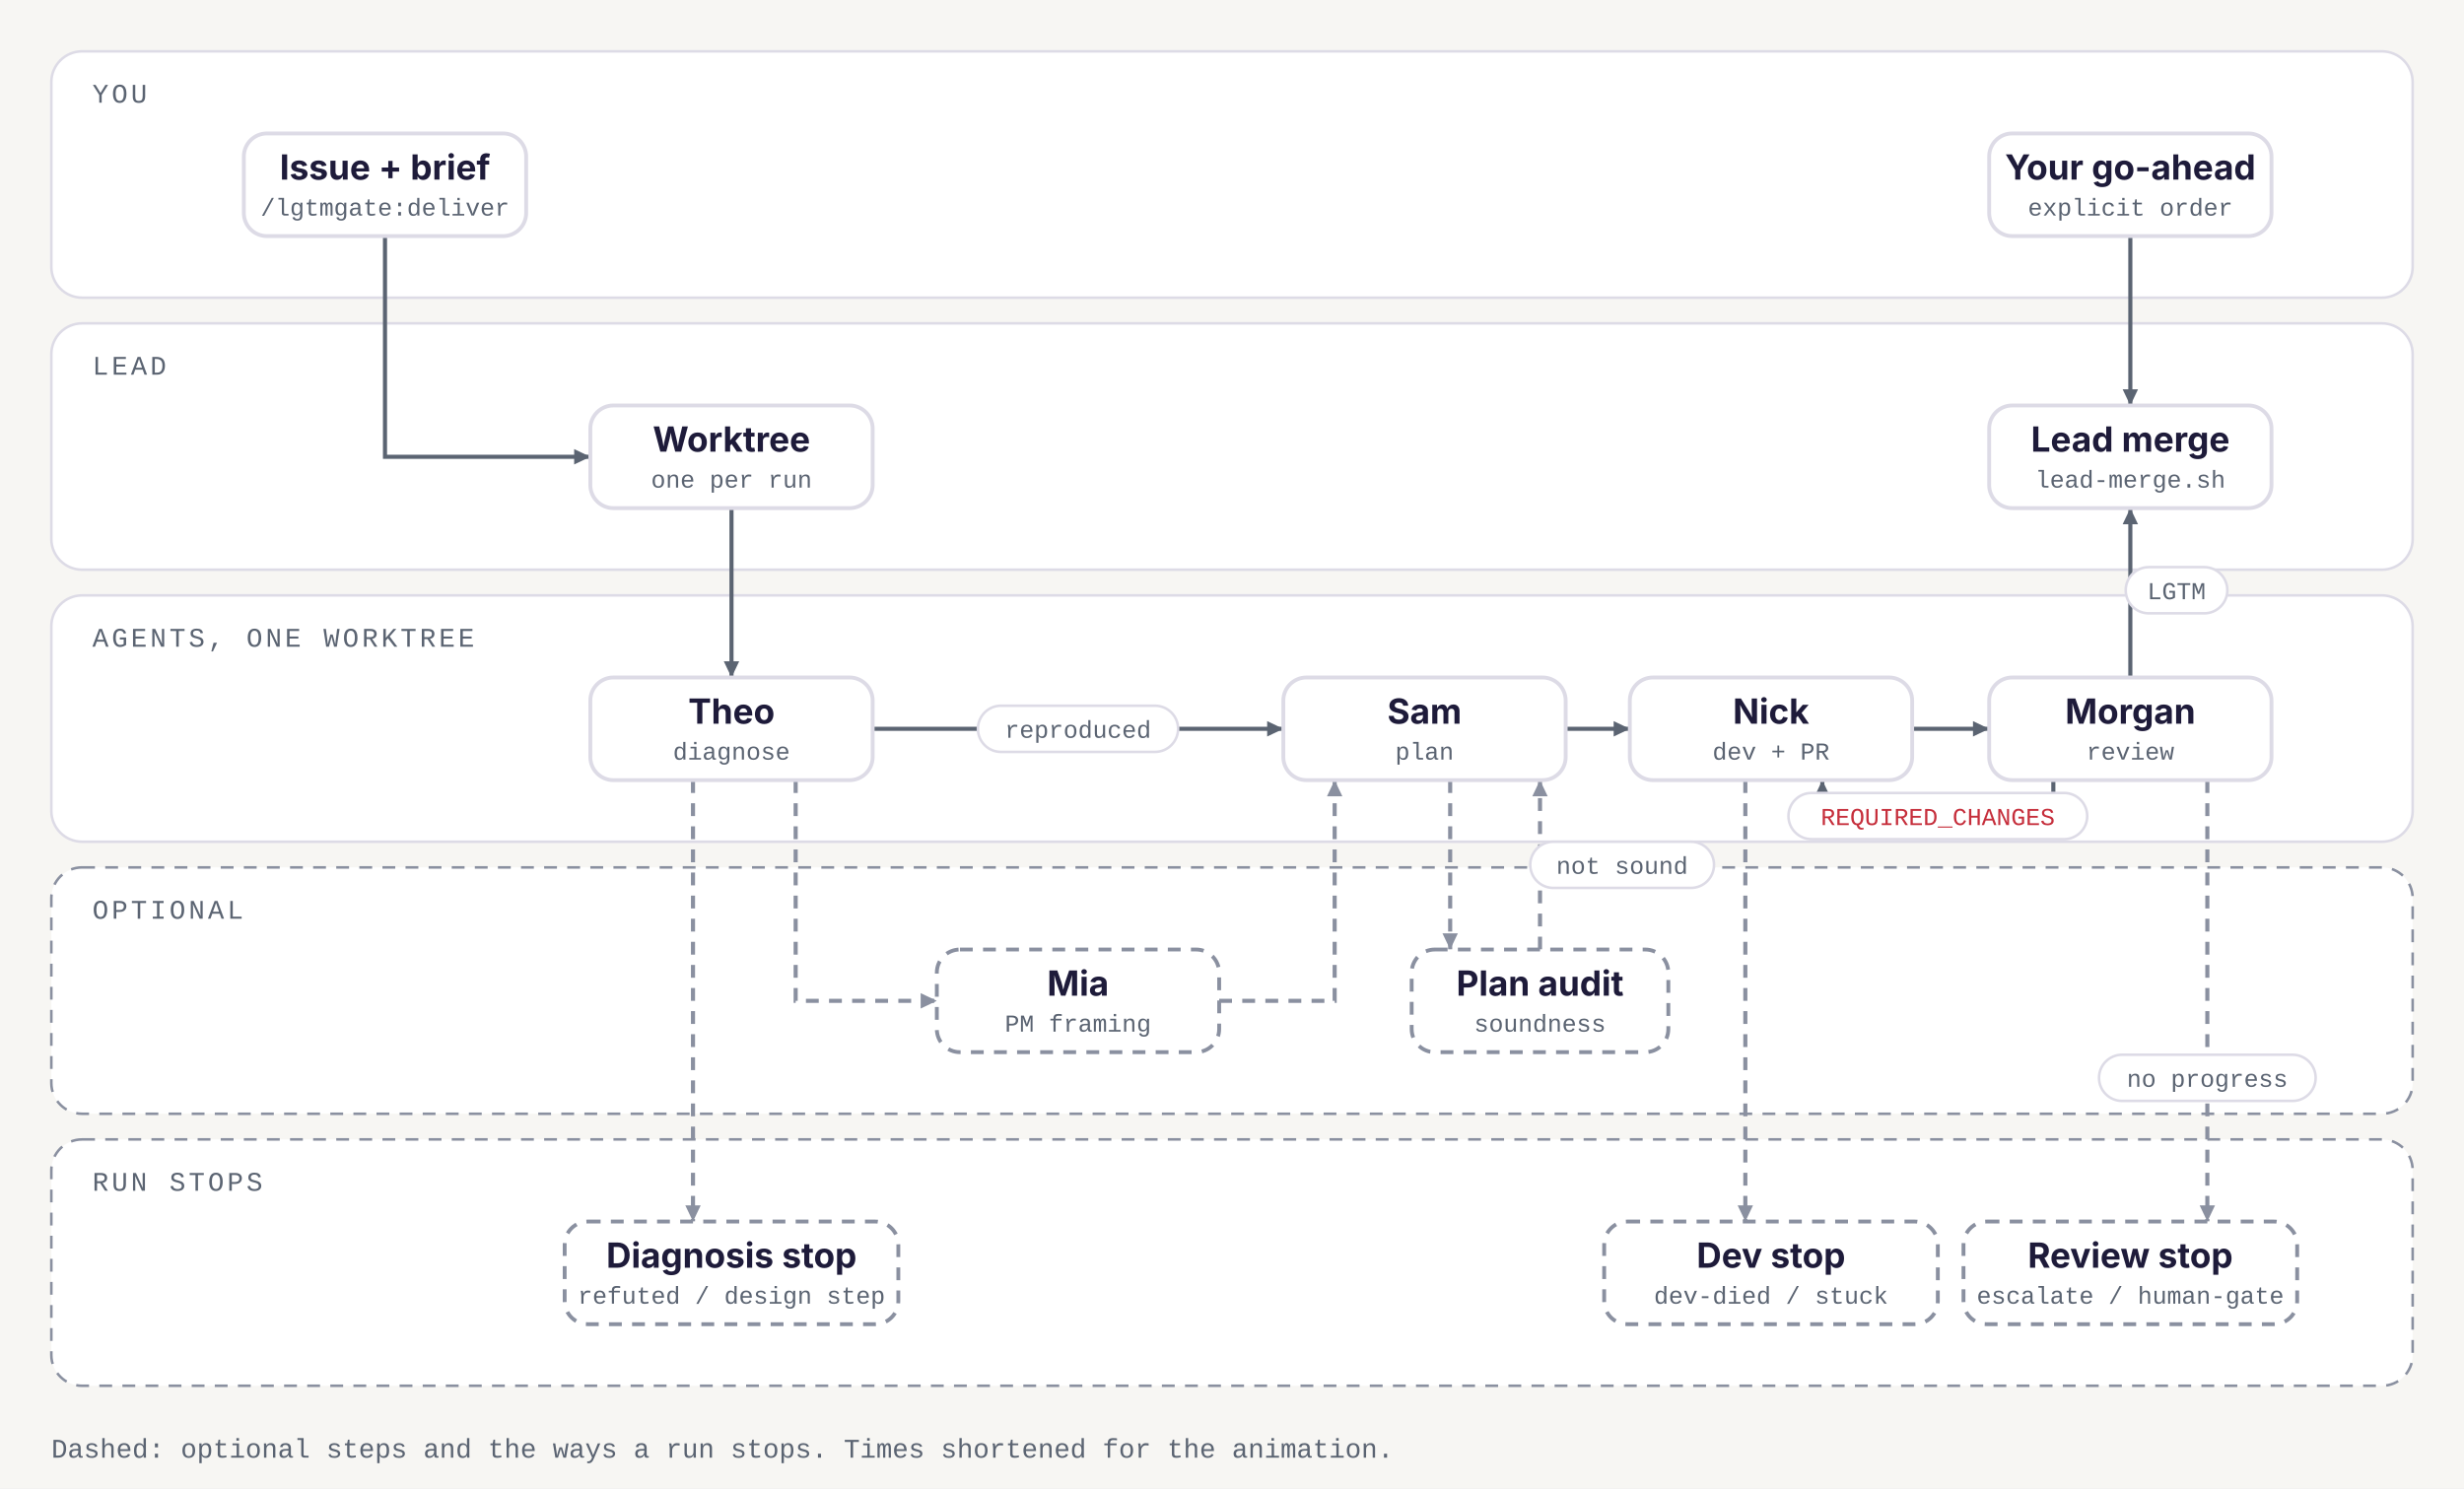
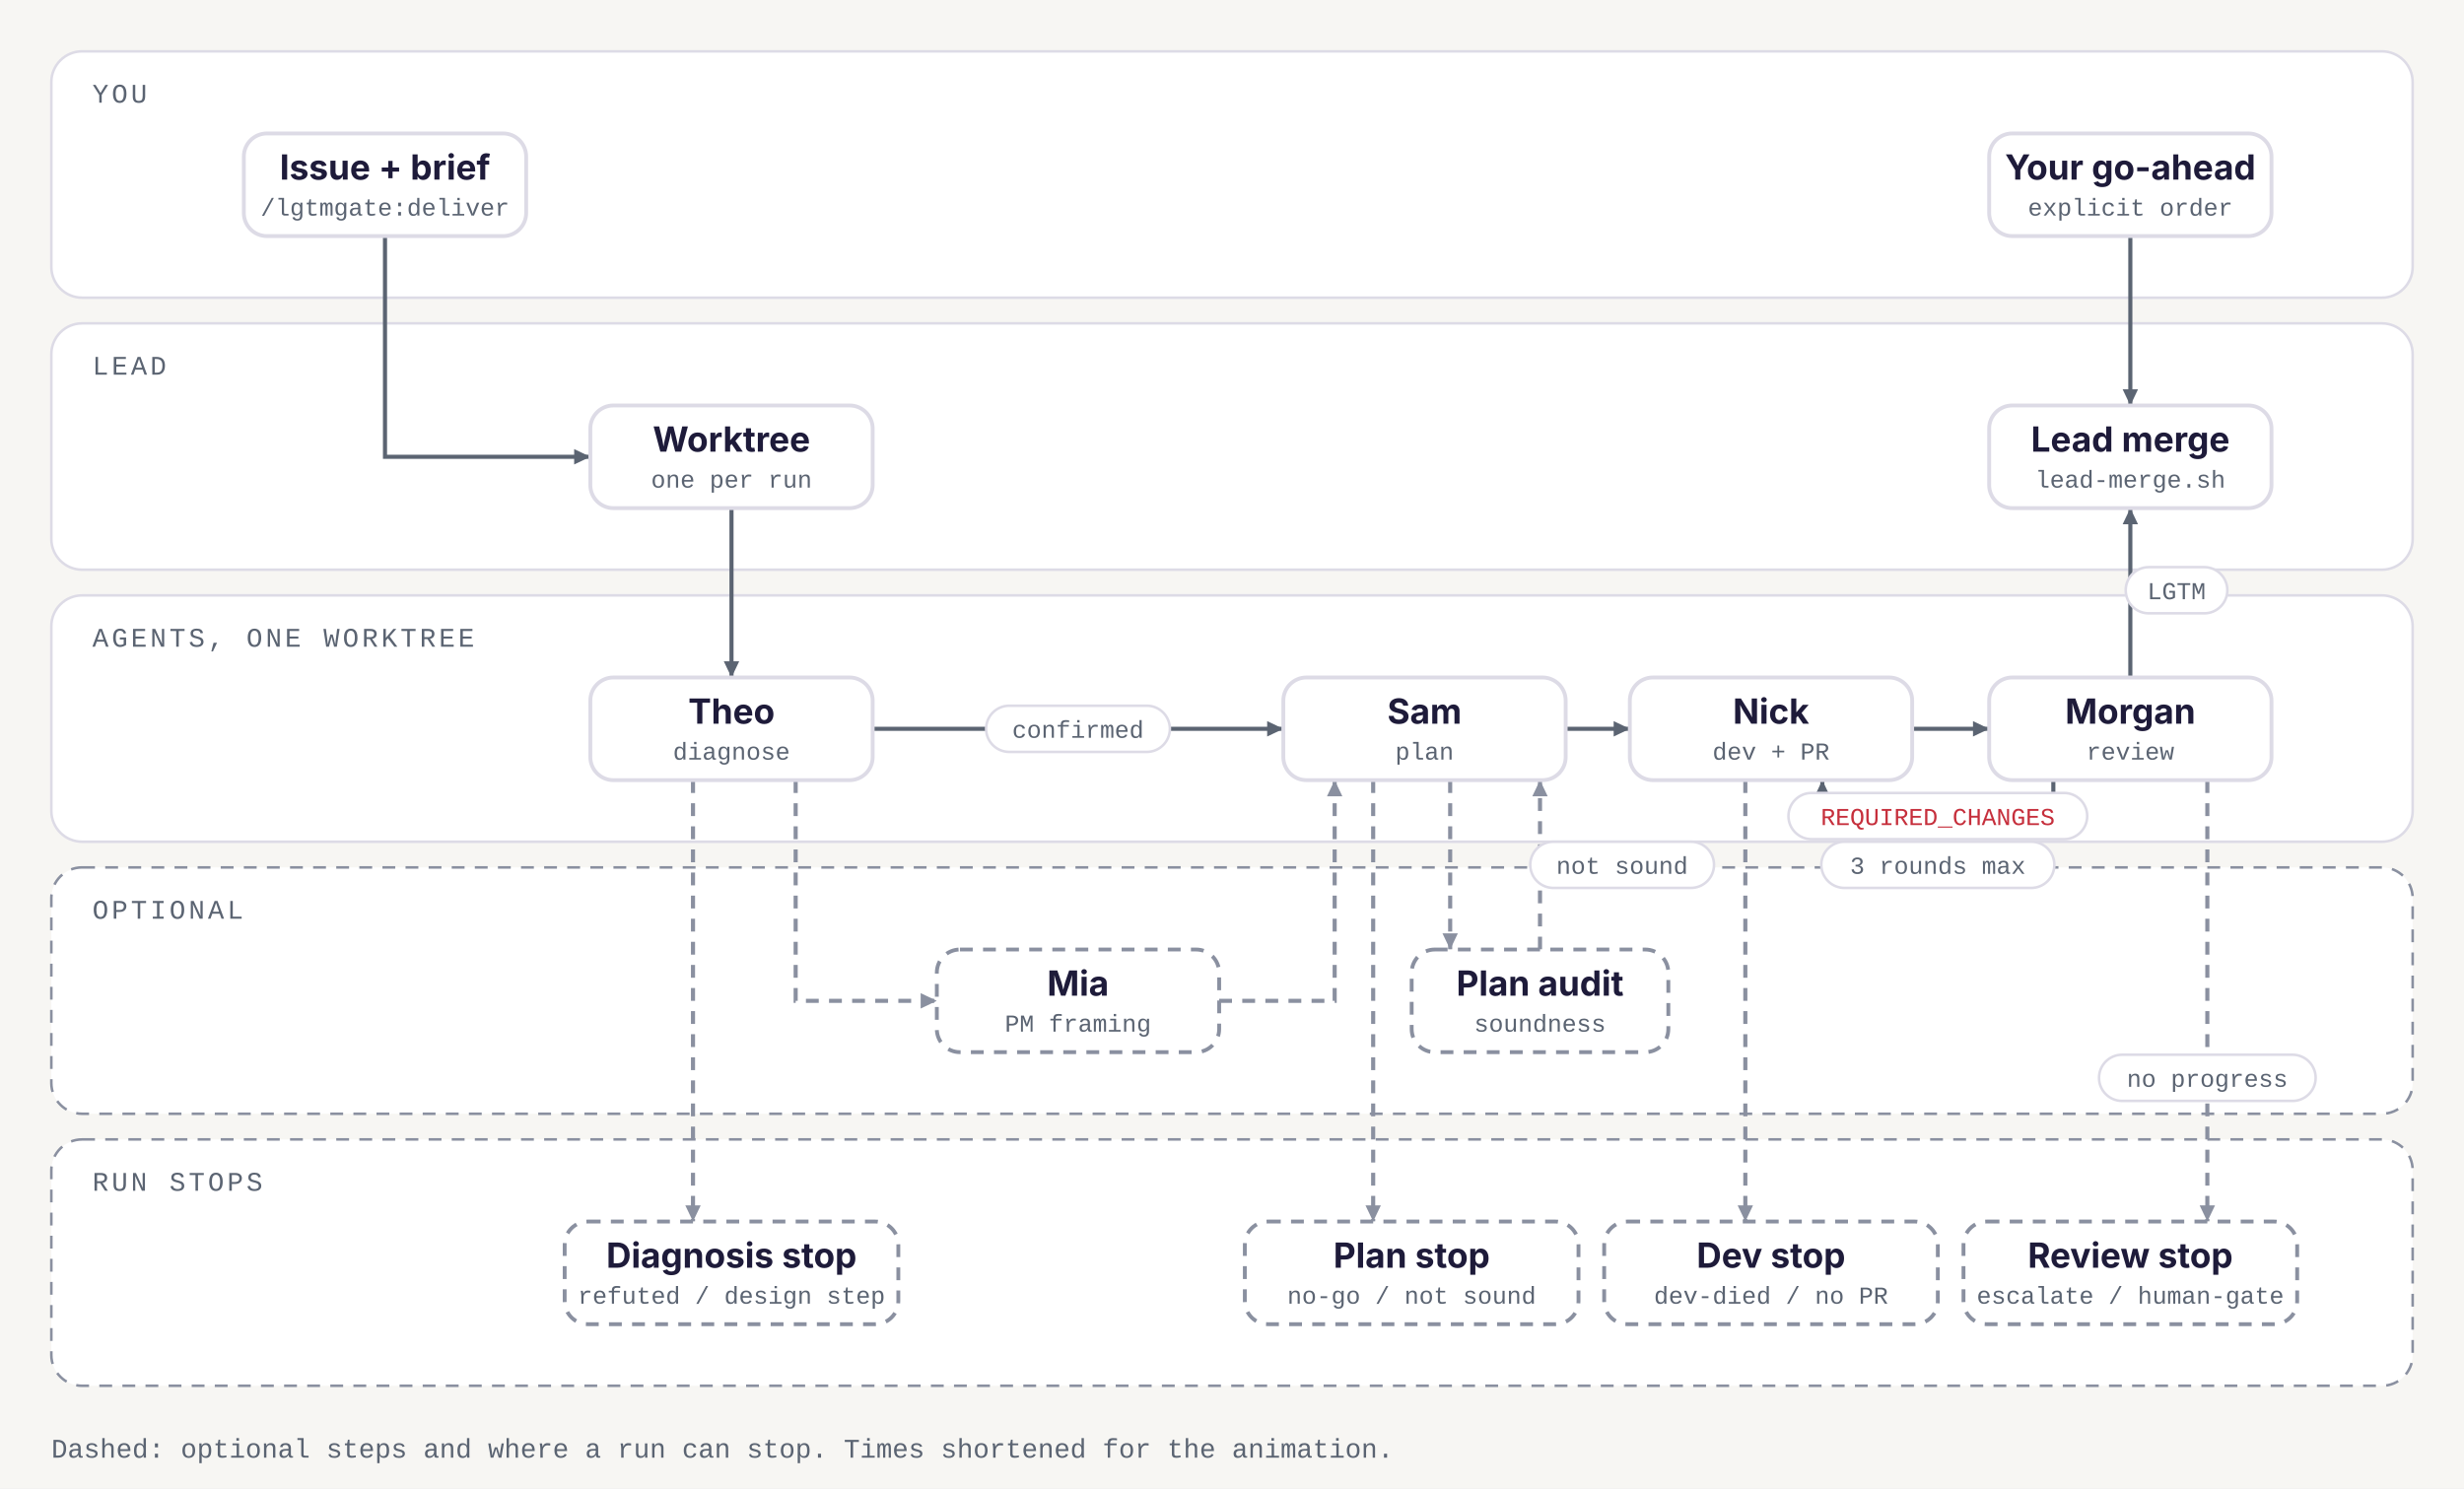
- <svg xmlns="http://www.w3.org/2000/svg" viewBox="0 0 960 580" width="960" height="580" role="img" aria-label="One lgtmgate run. You launch /lgtmgate:deliver with an issue and a brief; the Lead creates one worktree for the run. Theo diagnoses, Sam plans, Nick writes the code and opens the pull request, Morgan reviews it. Here Morgan asks for changes once, the work goes back to Nick and comes back to Morgan, who passes it. Mia (product framing) and a plan audit are optional. A refuted diagnosis, a dead dev run or a review that stops making progress ends the run. After the LGTM, the Lead merges only once you give your go-ahead.">
-   <style>.a{animation-duration:26.4s;animation-iteration-count:infinite;animation-fill-mode:both;animation-timing-function:linear;}.sans{font-family:-apple-system,BlinkMacSystemFont,"Segoe UI",Inter,Helvetica,Arial,sans-serif}.mono{font-family:ui-monospace,"SF Mono",SFMono-Regular,Menlo,Consolas,"Liberation Mono",monospace}.k0{animation-name:k0}.k1{animation-name:k1}.k2{animation-name:k2}.k3{animation-name:k3}.k4{animation-name:k4}.k5{animation-name:k5}.k6{animation-name:k6}.k7{animation-name:k7}.k8{animation-name:k8}.k9{animation-name:k9}.k10{animation-name:k10}.k11{animation-name:k11}.k12{animation-name:k12}.k13{animation-name:k13}.k14{animation-name:k14}.k15{animation-name:k15}.k16{animation-name:k16}.k17{animation-name:k17}.k18{animation-name:k18}.k19{animation-name:k19}.k20{animation-name:k20}.k21{animation-name:k21}.k22{animation-name:k22}.k23{animation-name:k23}.k24{animation-name:k24}.k25{animation-name:k25}.k26{animation-name:k26}.fade{animation-name:k27}@keyframes k0{0%{opacity:0}3.977%{opacity:0}4.167%{opacity:1}100%{opacity:1}}@keyframes k1{0%{opacity:0}10.417%{opacity:0}10.606%{opacity:1}100%{opacity:1}}@keyframes k2{0%{opacity:0}18.75%{opacity:0}18.939%{opacity:1}100%{opacity:1}}@keyframes k3{0%{opacity:0}29.356%{opacity:0}29.545%{opacity:1}100%{opacity:1}}@keyframes k4{0%{opacity:0}37.689%{opacity:0}37.879%{opacity:1}100%{opacity:1}}@keyframes k5{0%{opacity:0}45.265%{opacity:0}45.455%{opacity:1}100%{opacity:1}}@keyframes k6{0%{opacity:0}64.962%{opacity:0}65.152%{opacity:1}100%{opacity:1}}@keyframes k7{0%{opacity:0}72.538%{opacity:0}72.727%{opacity:1}100%{opacity:1}}@keyframes k8{0%{opacity:0}0.947%{opacity:0}1.136%{opacity:1}4.167%{opacity:1}4.356%{opacity:0}100%{opacity:0}}@keyframes k9{0%{opacity:0}3.977%{opacity:0}4.167%{opacity:1}100%{opacity:1}}@keyframes k10{0%{opacity:0}7.386%{opacity:0}7.576%{opacity:1}10.606%{opacity:1}10.795%{opacity:0}100%{opacity:0}}@keyframes k11{0%{opacity:0}10.417%{opacity:0}10.606%{opacity:1}100%{opacity:1}}@keyframes k12{0%{opacity:0}14.205%{opacity:0}14.394%{opacity:1}18.939%{opacity:1}19.129%{opacity:0}100%{opacity:0}}@keyframes k13{0%{opacity:0}18.75%{opacity:0}18.939%{opacity:1}100%{opacity:1}}@keyframes k14{0%{opacity:0}24.811%{opacity:0}25%{opacity:1}29.545%{opacity:1}29.735%{opacity:0}100%{opacity:0}}@keyframes k15{0%{opacity:0}29.356%{opacity:0}29.545%{opacity:1}100%{opacity:1}}@keyframes k16{0%{opacity:0}33.144%{opacity:0}33.333%{opacity:1}37.879%{opacity:1}38.068%{opacity:0}52.841%{opacity:0}53.03%{opacity:1}56.818%{opacity:1}57.008%{opacity:0}100%{opacity:0}}@keyframes k17{0%{opacity:0}56.629%{opacity:0}56.818%{opacity:1}100%{opacity:1}}@keyframes k18{0%{opacity:0}41.477%{opacity:0}41.667%{opacity:1}45.455%{opacity:1}45.644%{opacity:0}60.417%{opacity:0}60.606%{opacity:1}65.152%{opacity:1}65.341%{opacity:0}100%{opacity:0}}@keyframes k19{0%{opacity:0}64.962%{opacity:0}65.152%{opacity:1}100%{opacity:1}}@keyframes k20{0%{opacity:0}68.75%{opacity:0}68.939%{opacity:1}78.03%{opacity:1}78.22%{opacity:0}100%{opacity:0}}@keyframes k21{0%{opacity:0}77.841%{opacity:0}78.03%{opacity:1}100%{opacity:1}}@keyframes k22{0%{opacity:0}72.538%{opacity:0}72.727%{opacity:1}76.515%{opacity:1}76.705%{opacity:0}100%{opacity:0}}@keyframes k23{0%{opacity:0}76.326%{opacity:0}76.515%{opacity:1}100%{opacity:1}}@keyframes k24{0%{transform:translate(150px,72px)}4.167%{transform:translate(150px,72px)}5.666%{transform:translate(150px,178px)}7.576%{transform:translate(285px,178px)}10.606%{transform:translate(285px,178px)}14.394%{transform:translate(285px,284px)}18.939%{transform:translate(285px,284px)}25%{transform:translate(555px,284px)}29.545%{transform:translate(555px,284px)}33.333%{transform:translate(690px,284px)}37.879%{transform:translate(690px,284px)}41.667%{transform:translate(830px,284px)}45.455%{transform:translate(830px,284px)}46.547%{transform:translate(800px,284px)}47.786%{transform:translate(800px,318px)}51.064%{transform:translate(710px,318px)}52.302%{transform:translate(710px,284px)}53.03%{transform:translate(690px,284px)}56.818%{transform:translate(690px,284px)}60.606%{transform:translate(830px,284px)}65.152%{transform:translate(830px,284px)}68.939%{transform:translate(830px,178px)}100%{transform:translate(830px,178px)}}@keyframes k25{0%{fill:#5B3FE0}45.265%{fill:#5B3FE0}45.455%{fill:#C62F3C}53.03%{fill:#C62F3C}53.22%{fill:#5B3FE0}100%{fill:#5B3FE0}}@keyframes k26{0%{opacity:0}0.947%{opacity:0}1.136%{opacity:1}78.03%{opacity:1}78.22%{opacity:0}100%{opacity:0}}@keyframes k27{0%{opacity:1}90.909%{opacity:1}95.455%{opacity:0}98.864%{opacity:0}100%{opacity:1}}</style>
+ <svg xmlns="http://www.w3.org/2000/svg" viewBox="0 0 960 580" width="960" height="580" role="img" aria-label="One lgtmgate run, in five lanes. You launch /lgtmgate:deliver with an issue and a brief, and the Lead creates one worktree for the run. Theo diagnoses, Sam plans, Nick writes the code and opens the pull request, Morgan reviews it. Here Morgan asks for changes once, the work goes back to Nick and returns to Morgan, who passes it; a review allows at most 3 such rounds. Mia (product framing) and a plan audit are optional. A run can stop at diagnosis (issue refuted, or design step needed), at planning (no-go, plan not sound, or design step needed), at development (the dev agent dies, or ends without a pull request) or at review (escalation, for example when it stops making progress or reaches 3 rounds without approval, or an item only a human can check). After the LGTM, the Lead merges only once you give your go-ahead.">
+   <style>.a{animation-duration:26.4s;animation-iteration-count:infinite;animation-fill-mode:both;animation-timing-function:linear;}.sans{font-family:-apple-system,BlinkMacSystemFont,"Segoe UI",Inter,Helvetica,Arial,sans-serif}.mono{font-family:ui-monospace,"SF Mono",SFMono-Regular,Menlo,Consolas,"Liberation Mono",monospace}.k0{animation-name:k0}.k1{animation-name:k1}.k2{animation-name:k2}.k3{animation-name:k3}.k4{animation-name:k4}.k5{animation-name:k5}.k6{animation-name:k6}.k7{animation-name:k7}.k8{animation-name:k8}.k9{animation-name:k9}.k10{animation-name:k10}.k11{animation-name:k11}.k12{animation-name:k12}.k13{animation-name:k13}.k14{animation-name:k14}.k15{animation-name:k15}.k16{animation-name:k16}.k17{animation-name:k17}.k18{animation-name:k18}.k19{animation-name:k19}.k20{animation-name:k20}.k21{animation-name:k21}.k22{animation-name:k22}.k23{animation-name:k23}.k24{animation-name:k24}.k25{animation-name:k25}.k26{animation-name:k26}.fade{animation-name:k27}@keyframes k0{0%{opacity:0}3.977%{opacity:0}4.167%{opacity:1}100%{opacity:1}}@keyframes k1{0%{opacity:0}10.417%{opacity:0}10.606%{opacity:1}100%{opacity:1}}@keyframes k2{0%{opacity:0}18.75%{opacity:0}18.939%{opacity:1}100%{opacity:1}}@keyframes k3{0%{opacity:0}29.356%{opacity:0}29.545%{opacity:1}100%{opacity:1}}@keyframes k4{0%{opacity:0}37.689%{opacity:0}37.879%{opacity:1}100%{opacity:1}}@keyframes k5{0%{opacity:0}45.265%{opacity:0}45.455%{opacity:1}100%{opacity:1}}@keyframes k6{0%{opacity:0}64.962%{opacity:0}65.152%{opacity:1}100%{opacity:1}}@keyframes k7{0%{opacity:0}72.538%{opacity:0}72.727%{opacity:1}100%{opacity:1}}@keyframes k8{0%{opacity:0}0.947%{opacity:0}1.136%{opacity:1}4.167%{opacity:1}4.356%{opacity:0}100%{opacity:0}}@keyframes k9{0%{opacity:0}3.977%{opacity:0}4.167%{opacity:1}100%{opacity:1}}@keyframes k10{0%{opacity:0}7.386%{opacity:0}7.576%{opacity:1}10.606%{opacity:1}10.795%{opacity:0}100%{opacity:0}}@keyframes k11{0%{opacity:0}10.417%{opacity:0}10.606%{opacity:1}100%{opacity:1}}@keyframes k12{0%{opacity:0}14.205%{opacity:0}14.394%{opacity:1}18.939%{opacity:1}19.129%{opacity:0}100%{opacity:0}}@keyframes k13{0%{opacity:0}18.75%{opacity:0}18.939%{opacity:1}100%{opacity:1}}@keyframes k14{0%{opacity:0}24.811%{opacity:0}25%{opacity:1}29.545%{opacity:1}29.735%{opacity:0}100%{opacity:0}}@keyframes k15{0%{opacity:0}29.356%{opacity:0}29.545%{opacity:1}100%{opacity:1}}@keyframes k16{0%{opacity:0}33.144%{opacity:0}33.333%{opacity:1}37.879%{opacity:1}38.068%{opacity:0}52.841%{opacity:0}53.03%{opacity:1}56.818%{opacity:1}57.008%{opacity:0}100%{opacity:0}}@keyframes k17{0%{opacity:0}56.629%{opacity:0}56.818%{opacity:1}100%{opacity:1}}@keyframes k18{0%{opacity:0}41.477%{opacity:0}41.667%{opacity:1}45.455%{opacity:1}45.644%{opacity:0}60.417%{opacity:0}60.606%{opacity:1}65.152%{opacity:1}65.341%{opacity:0}100%{opacity:0}}@keyframes k19{0%{opacity:0}64.962%{opacity:0}65.152%{opacity:1}100%{opacity:1}}@keyframes k20{0%{opacity:0}74.811%{opacity:0}75%{opacity:1}78.03%{opacity:1}78.22%{opacity:0}100%{opacity:0}}@keyframes k21{0%{opacity:0}77.841%{opacity:0}78.03%{opacity:1}100%{opacity:1}}@keyframes k22{0%{opacity:0}72.538%{opacity:0}72.727%{opacity:1}76.515%{opacity:1}76.705%{opacity:0}100%{opacity:0}}@keyframes k23{0%{opacity:0}76.326%{opacity:0}76.515%{opacity:1}100%{opacity:1}}@keyframes k24{0%{transform:translate(150px,72px)}4.167%{transform:translate(150px,72px)}5.666%{transform:translate(150px,178px)}7.576%{transform:translate(285px,178px)}10.606%{transform:translate(285px,178px)}14.394%{transform:translate(285px,284px)}18.939%{transform:translate(285px,284px)}25%{transform:translate(555px,284px)}29.545%{transform:translate(555px,284px)}33.333%{transform:translate(690px,284px)}37.879%{transform:translate(690px,284px)}41.667%{transform:translate(830px,284px)}45.455%{transform:translate(830px,284px)}46.547%{transform:translate(800px,284px)}47.786%{transform:translate(800px,318px)}51.064%{transform:translate(710px,318px)}52.302%{transform:translate(710px,284px)}53.03%{transform:translate(690px,284px)}56.818%{transform:translate(690px,284px)}60.606%{transform:translate(830px,284px)}65.152%{transform:translate(830px,284px)}68.939%{transform:translate(830px,178px)}100%{transform:translate(830px,178px)}}@keyframes k25{0%{fill:#5B3FE0}45.265%{fill:#5B3FE0}45.455%{fill:#C62F3C}53.03%{fill:#C62F3C}53.22%{fill:#5B3FE0}100%{fill:#5B3FE0}}@keyframes k26{0%{opacity:0}0.947%{opacity:0}1.136%{opacity:1}78.03%{opacity:1}78.22%{opacity:0}100%{opacity:0}}@keyframes k27{0%{opacity:1}90.909%{opacity:1}95.455%{opacity:0}98.864%{opacity:0}100%{opacity:1}}</style>
  <rect width="960" height="580" fill="#F7F6F3" />
  <rect x="20" y="20" width="920" height="96" rx="12" fill="#FFFFFF" stroke="#DDDBE6" />
  <text x="36" y="40" class="mono" font-size="10.5" letter-spacing="1.2" fill="#5B6472">YOU</text>
  <rect x="20" y="126" width="920" height="96" rx="12" fill="#FFFFFF" stroke="#DDDBE6" />
  <text x="36" y="146" class="mono" font-size="10.5" letter-spacing="1.2" fill="#5B6472">LEAD</text>
  <rect x="20" y="232" width="920" height="96" rx="12" fill="#FFFFFF" stroke="#DDDBE6" />
  <text x="36" y="252" class="mono" font-size="10.5" letter-spacing="1.2" fill="#5B6472">AGENTS, ONE WORKTREE</text>
  <rect x="20" y="338" width="920" height="96" rx="12" fill="#FFFFFF" stroke="#8A90A0" stroke-dasharray="5 4" />
  <text x="36" y="358" class="mono" font-size="10.5" letter-spacing="1.2" fill="#5B6472">OPTIONAL</text>
  <rect x="20" y="444" width="920" height="96" rx="12" fill="#FFFFFF" stroke="#8A90A0" stroke-dasharray="5 4" />
  <text x="36" y="464" class="mono" font-size="10.5" letter-spacing="1.2" fill="#5B6472">RUN STOPS</text>
  <path d="M150 92 L150 178 L230 178" fill="none" stroke="#5B6472" stroke-width="1.6" />
  <path d="M230,178 L223.7,181.0 L223.7,175.0 Z" fill="#5B6472" />
  <path d="M285 198 L285 264" fill="none" stroke="#5B6472" stroke-width="1.6" />
  <path d="M285,264 L282.0,257.7 L288.0,257.7 Z" fill="#5B6472" />
  <path d="M340 284 L500 284" fill="none" stroke="#5B6472" stroke-width="1.6" />
  <path d="M500,284 L493.7,287.0 L493.7,281.0 Z" fill="#5B6472" />
  <path d="M610 284 L635 284" fill="none" stroke="#5B6472" stroke-width="1.6" />
  <path d="M635,284 L628.7,287.0 L628.7,281.0 Z" fill="#5B6472" />
  <path d="M745 284 L775 284" fill="none" stroke="#5B6472" stroke-width="1.6" />
  <path d="M775,284 L768.7,287.0 L768.7,281.0 Z" fill="#5B6472" />
  <path d="M800 304 L800 318 L710 318 L710 304" fill="none" stroke="#5B6472" stroke-width="1.6" />
  <path d="M710,304 L713.0,310.3 L707.0,310.3 Z" fill="#5B6472" />
  <path d="M830 264 L830 198" fill="none" stroke="#5B6472" stroke-width="1.6" />
  <path d="M830,198 L833.0,204.3 L827.0,204.3 Z" fill="#5B6472" />
  <path d="M830 92 L830 158" fill="none" stroke="#5B6472" stroke-width="1.6" />
  <path d="M830,158 L827.0,151.7 L833.0,151.7 Z" fill="#5B6472" />
  <path d="M310 304 L310 390 L365 390" fill="none" stroke="#8A90A0" stroke-width="1.6" stroke-dasharray="5 4" />
  <path d="M365,390 L358.7,393.0 L358.7,387.0 Z" fill="#8A90A0" />
  <path d="M475 390 L520 390 L520 304" fill="none" stroke="#8A90A0" stroke-width="1.6" stroke-dasharray="5 4" />
  <path d="M520,304 L523.0,310.3 L517.0,310.3 Z" fill="#8A90A0" />
  <path d="M565 304 L565 370" fill="none" stroke="#8A90A0" stroke-width="1.6" stroke-dasharray="5 4" />
  <path d="M565,370 L562.0,363.7 L568.0,363.7 Z" fill="#8A90A0" />
  <path d="M600 370 L600 304" fill="none" stroke="#8A90A0" stroke-width="1.6" stroke-dasharray="5 4" />
  <path d="M600,304 L603.0,310.3 L597.0,310.3 Z" fill="#8A90A0" />
  <path d="M270 304 L270 476" fill="none" stroke="#8A90A0" stroke-width="1.6" stroke-dasharray="5 4" />
  <path d="M270,476 L267.0,469.7 L273.0,469.7 Z" fill="#8A90A0" />
+   <path d="M535 304 L535 476" fill="none" stroke="#8A90A0" stroke-width="1.6" stroke-dasharray="5 4" />
+   <path d="M535,476 L532.0,469.7 L538.0,469.7 Z" fill="#8A90A0" />
  <path d="M680 304 L680 476" fill="none" stroke="#8A90A0" stroke-width="1.6" stroke-dasharray="5 4" />
  <path d="M680,476 L677.0,469.7 L683.0,469.7 Z" fill="#8A90A0" />
  <path d="M860 304 L860 476" fill="none" stroke="#8A90A0" stroke-width="1.6" stroke-dasharray="5 4" />
  <path d="M860,476 L857.0,469.7 L863.0,469.7 Z" fill="#8A90A0" />
  <rect x="95" y="52" width="110" height="40" rx="9" fill="#FFFFFF" stroke="#DDDBE6" stroke-width="1.5" />
  <text x="150" y="70" text-anchor="middle" class="sans" font-size="13.5" font-weight="700" fill="#1E1B3A">Issue + brief</text>
  <text x="150" y="84" text-anchor="middle" class="mono" font-size="9.5" fill="#5B6472">/lgtmgate:deliver</text>
  <rect x="775" y="52" width="110" height="40" rx="9" fill="#FFFFFF" stroke="#DDDBE6" stroke-width="1.5" />
  <text x="830" y="70" text-anchor="middle" class="sans" font-size="13.5" font-weight="700" fill="#1E1B3A">Your go-ahead</text>
  <text x="830" y="84" text-anchor="middle" class="mono" font-size="9.5" fill="#5B6472">explicit order</text>
  <rect x="230" y="158" width="110" height="40" rx="9" fill="#FFFFFF" stroke="#DDDBE6" stroke-width="1.5" />
  <text x="285" y="176" text-anchor="middle" class="sans" font-size="13.5" font-weight="700" fill="#1E1B3A">Worktree</text>
  <text x="285" y="190" text-anchor="middle" class="mono" font-size="9.5" fill="#5B6472">one per run</text>
  <rect x="775" y="158" width="110" height="40" rx="9" fill="#FFFFFF" stroke="#DDDBE6" stroke-width="1.5" />
  <text x="830" y="176" text-anchor="middle" class="sans" font-size="13.5" font-weight="700" fill="#1E1B3A">Lead merge</text>
  <text x="830" y="190" text-anchor="middle" class="mono" font-size="9.5" fill="#5B6472">lead-merge.sh</text>
  <rect x="230" y="264" width="110" height="40" rx="9" fill="#FFFFFF" stroke="#DDDBE6" stroke-width="1.5" />
  <text x="285" y="282" text-anchor="middle" class="sans" font-size="13.5" font-weight="700" fill="#1E1B3A">Theo</text>
  <text x="285" y="296" text-anchor="middle" class="mono" font-size="9.5" fill="#5B6472">diagnose</text>
  <rect x="500" y="264" width="110" height="40" rx="9" fill="#FFFFFF" stroke="#DDDBE6" stroke-width="1.5" />
  <text x="555" y="282" text-anchor="middle" class="sans" font-size="13.5" font-weight="700" fill="#1E1B3A">Sam</text>
  <text x="555" y="296" text-anchor="middle" class="mono" font-size="9.5" fill="#5B6472">plan</text>
  <rect x="635" y="264" width="110" height="40" rx="9" fill="#FFFFFF" stroke="#DDDBE6" stroke-width="1.5" />
  <text x="690" y="282" text-anchor="middle" class="sans" font-size="13.5" font-weight="700" fill="#1E1B3A">Nick</text>
  <text x="690" y="296" text-anchor="middle" class="mono" font-size="9.5" fill="#5B6472">dev + PR</text>
  <rect x="775" y="264" width="110" height="40" rx="9" fill="#FFFFFF" stroke="#DDDBE6" stroke-width="1.5" />
  <text x="830" y="282" text-anchor="middle" class="sans" font-size="13.5" font-weight="700" fill="#1E1B3A">Morgan</text>
  <text x="830" y="296" text-anchor="middle" class="mono" font-size="9.5" fill="#5B6472">review</text>
  <rect x="365" y="370" width="110" height="40" rx="9" fill="#FFFFFF" stroke="#8A90A0" stroke-width="1.5" stroke-dasharray="5 4" />
  <text x="420" y="388" text-anchor="middle" class="sans" font-size="13.5" font-weight="700" fill="#1E1B3A">Mia</text>
  <text x="420" y="402" text-anchor="middle" class="mono" font-size="9.5" fill="#5B6472">PM framing</text>
  <rect x="550" y="370" width="100" height="40" rx="9" fill="#FFFFFF" stroke="#8A90A0" stroke-width="1.5" stroke-dasharray="5 4" />
  <text x="600" y="388" text-anchor="middle" class="sans" font-size="13.5" font-weight="700" fill="#1E1B3A">Plan audit</text>
  <text x="600" y="402" text-anchor="middle" class="mono" font-size="9.5" fill="#5B6472">soundness</text>
  <rect x="220" y="476" width="130" height="40" rx="9" fill="#FFFFFF" stroke="#8A90A0" stroke-width="1.5" stroke-dasharray="5 4" />
  <text x="285" y="494" text-anchor="middle" class="sans" font-size="13.5" font-weight="700" fill="#1E1B3A">Diagnosis stop</text>
  <text x="285" y="508" text-anchor="middle" class="mono" font-size="9.5" fill="#5B6472">refuted / design step</text>
+   <rect x="485" y="476" width="130" height="40" rx="9" fill="#FFFFFF" stroke="#8A90A0" stroke-width="1.5" stroke-dasharray="5 4" />
+   <text x="550" y="494" text-anchor="middle" class="sans" font-size="13.5" font-weight="700" fill="#1E1B3A">Plan stop</text>
+   <text x="550" y="508" text-anchor="middle" class="mono" font-size="9.5" fill="#5B6472">no-go / not sound</text>
  <rect x="625" y="476" width="130" height="40" rx="9" fill="#FFFFFF" stroke="#8A90A0" stroke-width="1.5" stroke-dasharray="5 4" />
  <text x="690" y="494" text-anchor="middle" class="sans" font-size="13.5" font-weight="700" fill="#1E1B3A">Dev stop</text>
-   <text x="690" y="508" text-anchor="middle" class="mono" font-size="9.5" fill="#5B6472">dev-died / stuck</text>
+   <text x="690" y="508" text-anchor="middle" class="mono" font-size="9.5" fill="#5B6472">dev-died / no PR</text>
  <rect x="765" y="476" width="130" height="40" rx="9" fill="#FFFFFF" stroke="#8A90A0" stroke-width="1.5" stroke-dasharray="5 4" />
  <text x="830" y="494" text-anchor="middle" class="sans" font-size="13.5" font-weight="700" fill="#1E1B3A">Review stop</text>
  <text x="830" y="508" text-anchor="middle" class="mono" font-size="9.5" fill="#5B6472">escalate / human-gate</text>
  <g class="a fade">
    <path class="a k0" d="M150 92 L150 178 L230 178" fill="none" stroke="#5B3FE0" stroke-width="2.6" opacity="0" />
    <path class="a k1" d="M285 198 L285 264" fill="none" stroke="#5B3FE0" stroke-width="2.6" opacity="0" />
    <path class="a k2" d="M340 284 L500 284" fill="none" stroke="#5B3FE0" stroke-width="2.6" opacity="0" />
    <path class="a k3" d="M610 284 L635 284" fill="none" stroke="#5B3FE0" stroke-width="2.6" opacity="0" />
    <path class="a k4" d="M745 284 L775 284" fill="none" stroke="#5B3FE0" stroke-width="2.6" opacity="0" />
    <path class="a k5" d="M800 304 L800 318 L710 318 L710 304" fill="none" stroke="#C62F3C" stroke-width="2.6" opacity="0" />
    <path class="a k6" d="M830 264 L830 198" fill="none" stroke="#5B3FE0" stroke-width="2.6" opacity="0" />
    <path class="a k7" d="M830 92 L830 158" fill="none" stroke="#5B3FE0" stroke-width="2.6" opacity="0" />
    <rect x="95" y="52" width="110" height="40" rx="9" class="a k8" fill="#5B3FE0" fill-opacity="0.14" stroke="#5B3FE0" stroke-width="2.6" opacity="0" />
    <rect x="95" y="52" width="110" height="40" rx="9" class="a k9" fill="none" stroke="#1A7F4B" stroke-width="2.4" opacity="0" />
    <rect x="230" y="158" width="110" height="40" rx="9" class="a k10" fill="#5B3FE0" fill-opacity="0.14" stroke="#5B3FE0" stroke-width="2.6" opacity="0" />
    <rect x="230" y="158" width="110" height="40" rx="9" class="a k11" fill="none" stroke="#1A7F4B" stroke-width="2.4" opacity="0" />
    <rect x="230" y="264" width="110" height="40" rx="9" class="a k12" fill="#5B3FE0" fill-opacity="0.14" stroke="#5B3FE0" stroke-width="2.6" opacity="0" />
    <rect x="230" y="264" width="110" height="40" rx="9" class="a k13" fill="none" stroke="#1A7F4B" stroke-width="2.4" opacity="0" />
    <rect x="500" y="264" width="110" height="40" rx="9" class="a k14" fill="#5B3FE0" fill-opacity="0.14" stroke="#5B3FE0" stroke-width="2.6" opacity="0" />
    <rect x="500" y="264" width="110" height="40" rx="9" class="a k15" fill="none" stroke="#1A7F4B" stroke-width="2.4" opacity="0" />
    <rect x="635" y="264" width="110" height="40" rx="9" class="a k16" fill="#5B3FE0" fill-opacity="0.14" stroke="#5B3FE0" stroke-width="2.6" opacity="0" />
    <rect x="635" y="264" width="110" height="40" rx="9" class="a k17" fill="none" stroke="#1A7F4B" stroke-width="2.4" opacity="0" />
    <rect x="775" y="264" width="110" height="40" rx="9" class="a k18" fill="#5B3FE0" fill-opacity="0.14" stroke="#5B3FE0" stroke-width="2.6" opacity="0" />
    <rect x="775" y="264" width="110" height="40" rx="9" class="a k19" fill="none" stroke="#1A7F4B" stroke-width="2.4" opacity="0" />
    <rect x="775" y="158" width="110" height="40" rx="9" class="a k20" fill="#5B3FE0" fill-opacity="0.14" stroke="#5B3FE0" stroke-width="2.6" opacity="0" />
    <rect x="775" y="158" width="110" height="40" rx="9" class="a k21" fill="none" stroke="#1A7F4B" stroke-width="2.4" opacity="0" />
    <rect x="775" y="52" width="110" height="40" rx="9" class="a k22" fill="#5B3FE0" fill-opacity="0.14" stroke="#5B3FE0" stroke-width="2.6" opacity="0" />
    <rect x="775" y="52" width="110" height="40" rx="9" class="a k23" fill="none" stroke="#1A7F4B" stroke-width="2.4" opacity="0" />
  </g>
-   <rect x="381" y="275" width="78" height="18" rx="9" fill="#FFFFFF" stroke="#DDDBE6" />
-   <text x="420" y="287.5" text-anchor="middle" class="mono" font-size="9.5" fill="#5B6472">reproduced</text>
+   <rect x="384.2" y="275" width="71.6" height="18" rx="9" fill="#FFFFFF" stroke="#DDDBE6" />
+   <text x="420" y="287.5" text-anchor="middle" class="mono" font-size="9.5" fill="#5B6472">confirmed</text>
  <rect x="696.8" y="309" width="116.4" height="18" rx="9" fill="#FFFFFF" stroke="#DDDBE6" />
  <text x="755" y="321.5" text-anchor="middle" class="mono" font-size="9.5" fill="#C62F3C">REQUIRED_CHANGES</text>
+   <rect x="709.6" y="328" width="90.8" height="18" rx="9" fill="#FFFFFF" stroke="#DDDBE6" />
+   <text x="755" y="340.5" text-anchor="middle" class="mono" font-size="9.5" fill="#5B6472">3 rounds max</text>
  <rect x="828.2" y="221" width="39.6" height="18" rx="9" fill="#FFFFFF" stroke="#DDDBE6" />
  <text x="848" y="233.5" text-anchor="middle" class="mono" font-size="9.5" fill="#5B6472">LGTM</text>
  <rect x="596.2" y="328" width="71.6" height="18" rx="9" fill="#FFFFFF" stroke="#DDDBE6" />
  <text x="632" y="340.5" text-anchor="middle" class="mono" font-size="9.5" fill="#5B6472">not sound</text>
  <rect x="817.8" y="411" width="84.4" height="18" rx="9" fill="#FFFFFF" stroke="#DDDBE6" />
  <text x="860" y="423.5" text-anchor="middle" class="mono" font-size="9.5" fill="#5B6472">no progress</text>
  <g class="a fade">
    <g class="a k26" opacity="0">
      <g class="a k24" style="transform:translate(150px,72px)">
        <circle r="8" class="a k25" fill="#5B3FE0" stroke="#FFFFFF" stroke-width="2.5" />
      </g>
    </g>
  </g>
-   <text x="20" y="568" class="mono" font-size="10.5" fill="#5B6472">Dashed: optional steps and the ways a run stops. Times shortened for the animation.</text>
+   <text x="20" y="568" class="mono" font-size="10.5" fill="#5B6472">Dashed: optional steps and where a run can stop. Times shortened for the animation.</text>
</svg>
